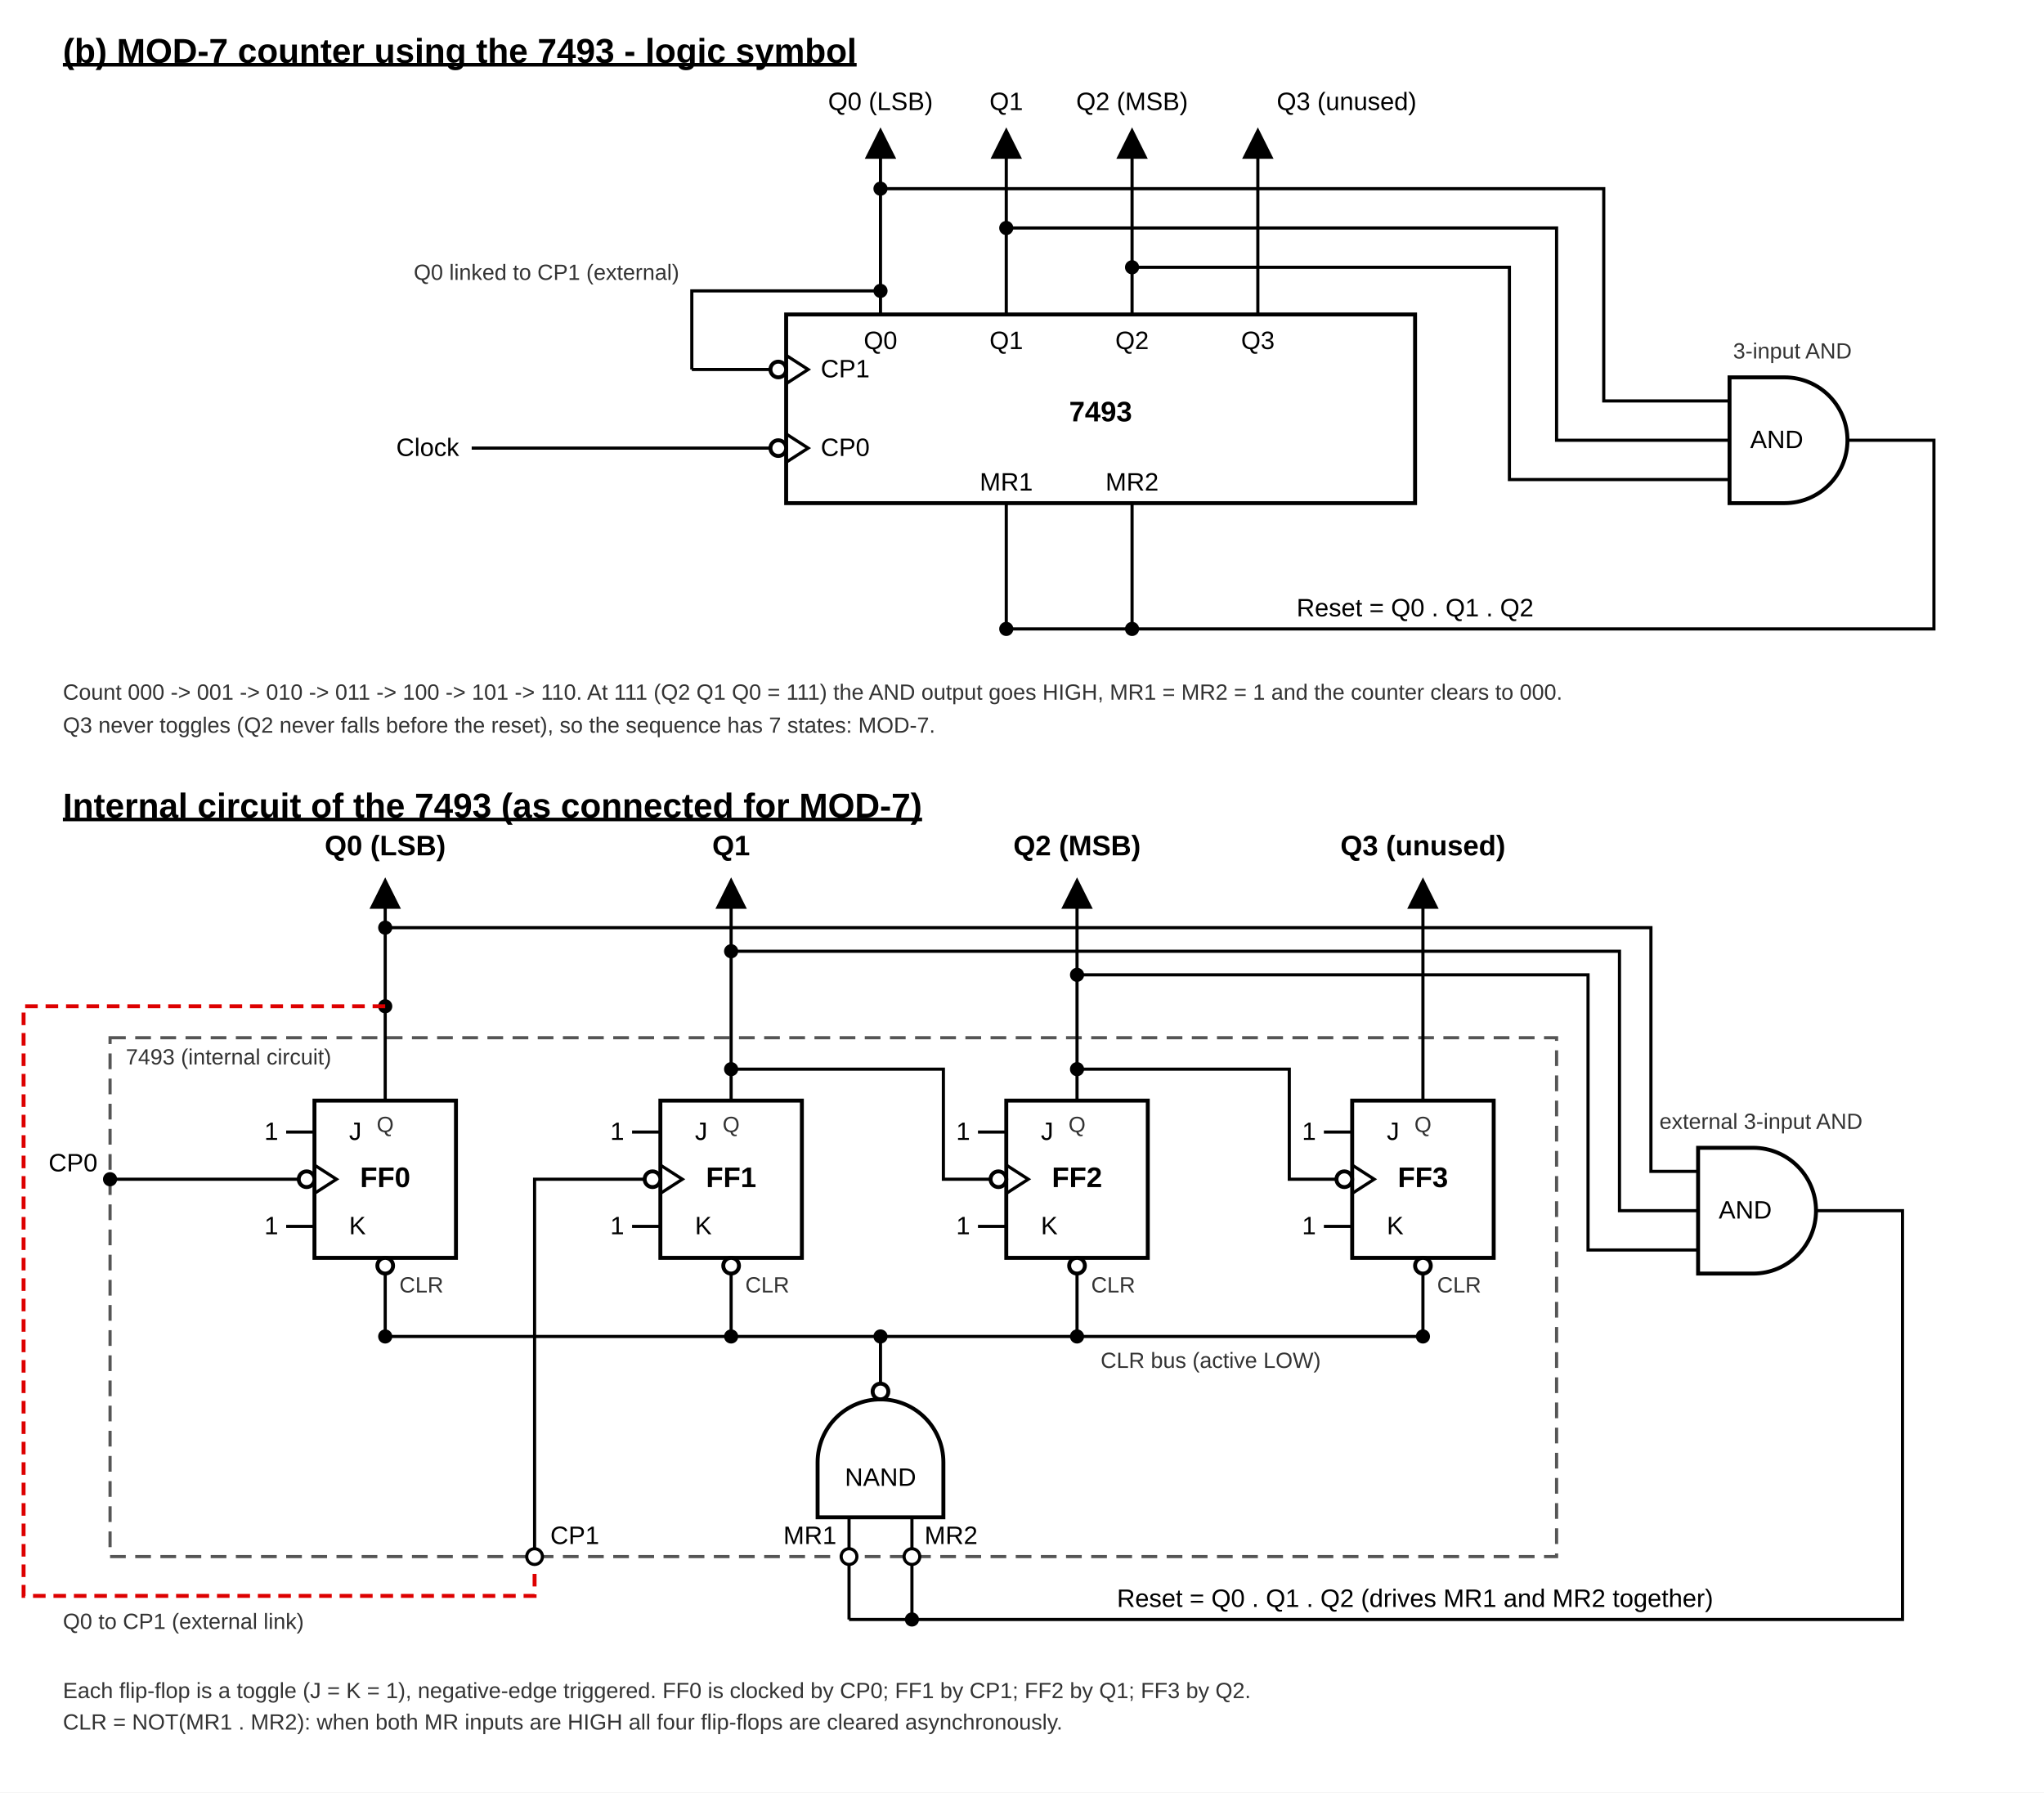
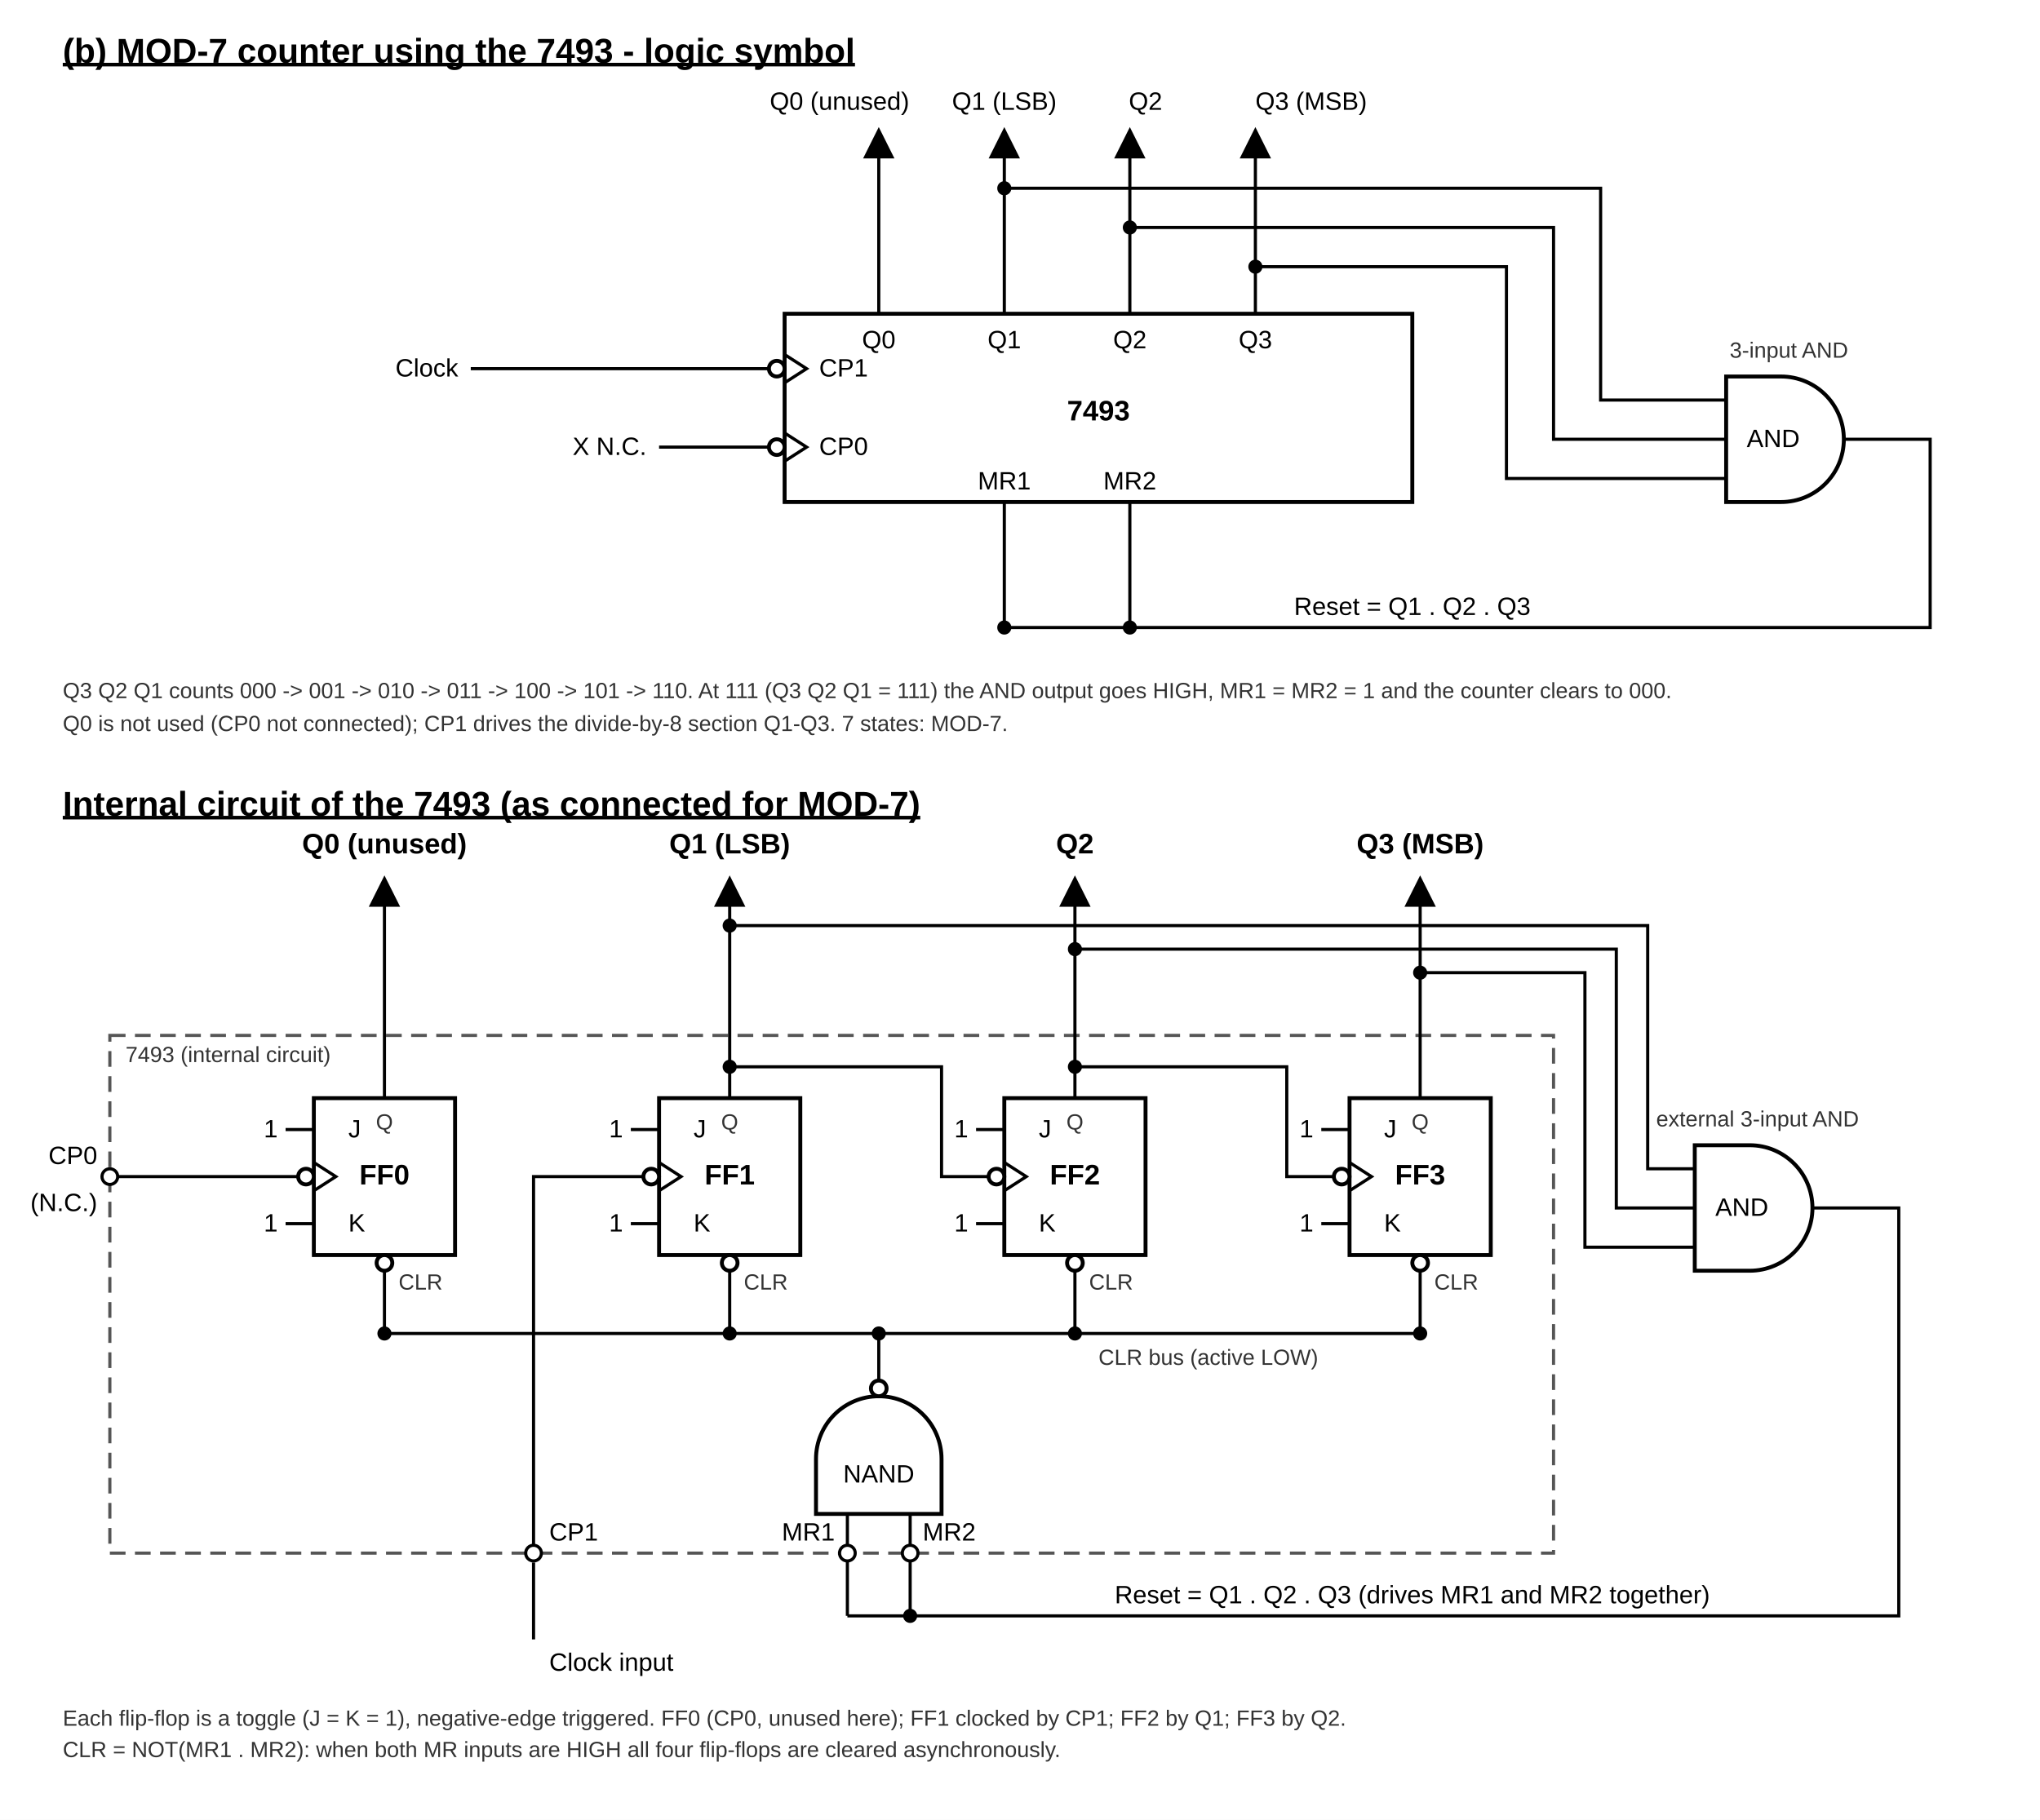
- <svg xmlns="http://www.w3.org/2000/svg" width="1300" height="1140" viewBox="0 0 1300 1140" font-family="Arial, Helvetica, sans-serif">
+ <svg xmlns="http://www.w3.org/2000/svg" width="1300" height="1160" viewBox="0 0 1300 1160" font-family="Arial, Helvetica, sans-serif">
  <rect width="100%" height="100%" fill="white" />
  <style>.w{stroke:#000;stroke-width:2;fill:none}.r{stroke:#d00;stroke-width:2.5;fill:none;stroke-dasharray:8 5}.t{font-size:16px;fill:#000}.b{font-size:18px;font-weight:bold}.s{font-size:14px;fill:#333}.h{font-size:22px;font-weight:bold;text-decoration:underline}.box{stroke:#000;stroke-width:2.5;fill:#fff}</style>
  <defs>
    <marker id="ar" markerWidth="10" markerHeight="10" refX="8" refY="5" orient="auto">
      <path d="M0,0 L10,5 L0,10 z" fill="#000" />
    </marker>
  </defs>
  <text x="40" y="40" class="h" text-anchor="start">(b) MOD-7 counter using the 7493 - logic symbol</text>
  <rect class="box" x="500" y="200" width="400" height="120" />
  <text x="700" y="268" class="b" text-anchor="middle">7493</text>
  <text x="560" y="222" class="t" text-anchor="middle">Q0</text>
  <polyline class="w" points="560,200 560,85" marker-end="url(#ar)" />
  <text x="640" y="222" class="t" text-anchor="middle">Q1</text>
  <polyline class="w" points="640,200 640,85" marker-end="url(#ar)" />
  <text x="720" y="222" class="t" text-anchor="middle">Q2</text>
  <polyline class="w" points="720,200 720,85" marker-end="url(#ar)" />
  <text x="800" y="222" class="t" text-anchor="middle">Q3</text>
  <polyline class="w" points="800,200 800,85" marker-end="url(#ar)" />
-   <text x="560" y="70" class="t" text-anchor="middle">Q0 (LSB)</text>
-   <text x="640" y="70" class="t" text-anchor="middle">Q1</text>
-   <text x="720" y="70" class="t" text-anchor="middle">Q2 (MSB)</text>
-   <text x="812" y="70" class="t" text-anchor="start">Q3 (unused)</text>
-   <polyline class="w" points="300,285 490,285" />
+   <text x="535" y="70" class="t" text-anchor="middle">Q0 (unused)</text>
+   <text x="640" y="70" class="t" text-anchor="middle">Q1 (LSB)</text>
+   <text x="730" y="70" class="t" text-anchor="middle">Q2</text>
+   <text x="800" y="70" class="t" text-anchor="start">Q3 (MSB)</text>
+   <polyline class="w" points="420,285 490,285" />
  <circle cx="495" cy="285" r="5" class="box" />
  <polyline class="w" points="500,276 514,285 500,294" />
  <text x="522" y="290" class="t" text-anchor="start">CP0</text>
-   <text x="292" y="290" class="t" text-anchor="end">Clock</text>
-   <polyline class="w" points="440,235 490,235" />
+   <text x="412" y="290" class="t" text-anchor="end">X  N.C.</text>
+   <polyline class="w" points="300,235 490,235" />
  <circle cx="495" cy="235" r="5" class="box" />
  <polyline class="w" points="500,226 514,235 500,244" />
  <text x="522" y="240" class="t" text-anchor="start">CP1</text>
-   <circle cx="560" cy="185" r="4.5" fill="#000" />
-   <polyline class="w" points="560,185 440,185 440,235" />
-   <text x="432" y="178" class="s" text-anchor="end">Q0 linked to CP1 (external)</text>
+   <text x="292" y="240" class="t" text-anchor="end">Clock</text>
  <text x="640" y="312" class="t" text-anchor="middle">MR1</text>
  <polyline class="w" points="640,320 640,400" />
  <text x="720" y="312" class="t" text-anchor="middle">MR2</text>
  <polyline class="w" points="720,320 720,400" />
  <circle cx="640" cy="400" r="4.5" fill="#000" />
  <circle cx="720" cy="400" r="4.5" fill="#000" />
-   <polyline class="w" points="560,120 1020,120 1020,255 1100,255" />
-   <circle cx="560" cy="120" r="4.5" fill="#000" />
-   <polyline class="w" points="640,145 990,145 990,280 1100,280" />
-   <circle cx="640" cy="145" r="4.5" fill="#000" />
-   <polyline class="w" points="720,170 960,170 960,305 1100,305" />
-   <circle cx="720" cy="170" r="4.5" fill="#000" />
+   <polyline class="w" points="640,120 1020,120 1020,255 1100,255" />
+   <circle cx="640" cy="120" r="4.5" fill="#000" />
+   <polyline class="w" points="720,145 990,145 990,280 1100,280" />
+   <circle cx="720" cy="145" r="4.5" fill="#000" />
+   <polyline class="w" points="800,170 960,170 960,305 1100,305" />
+   <circle cx="800" cy="170" r="4.5" fill="#000" />
  <path class="box" d="M1100,240 h35 a40,40 0 0 1 0,80 h-35 z" />
  <text x="1130" y="285" class="t" text-anchor="middle">AND</text>
  <text x="1140" y="228" class="s" text-anchor="middle">3-input AND</text>
  <polyline class="w" points="1175,280 1230,280 1230,400 640,400" />
-   <text x="900" y="392" class="t" text-anchor="middle">Reset = Q0 . Q1 . Q2</text>
-   <text x="40" y="445" class="s" text-anchor="start">Count 000 -&gt; 001 -&gt; 010 -&gt; 011 -&gt; 100 -&gt; 101 -&gt; 110. At 111 (Q2 Q1 Q0 = 111) the AND output goes HIGH, MR1 = MR2 = 1 and the counter clears to 000.</text>
-   <text x="40" y="466" class="s" text-anchor="start">Q3 never toggles (Q2 never falls before the reset), so the sequence has 7 states: MOD-7.</text>
+   <text x="900" y="392" class="t" text-anchor="middle">Reset = Q1 . Q2 . Q3</text>
+   <text x="40" y="445" class="s" text-anchor="start">Q3 Q2 Q1 counts 000 -&gt; 001 -&gt; 010 -&gt; 011 -&gt; 100 -&gt; 101 -&gt; 110. At 111 (Q3 Q2 Q1 = 111) the AND output goes HIGH, MR1 = MR2 = 1 and the counter clears to 000.</text>
+   <text x="40" y="466" class="s" text-anchor="start">Q0 is not used (CP0 not connected); CP1 drives the divide-by-8 section Q1-Q3. 7 states: MOD-7.</text>
  <g transform="translate(0,520)">
    <text x="40" y="0" class="h" text-anchor="start">Internal circuit of the 7493 (as connected for MOD-7)</text>
    <rect x="70" y="140" width="920" height="330" fill="none" stroke="#555" stroke-width="2" stroke-dasharray="10 6" />
    <text x="80" y="157" class="s" text-anchor="start">7493 (internal circuit)</text>
    <rect class="box" x="200" y="180" width="90" height="100" />
    <text x="222" y="205" class="t" text-anchor="start">J</text>
    <text x="222" y="265" class="t" text-anchor="start">K</text>
    <polyline class="w" points="182,200 200,200" />
    <text x="177" y="205" class="t" text-anchor="end">1</text>
    <polyline class="w" points="182,260 200,260" />
    <text x="177" y="265" class="t" text-anchor="end">1</text>
    <circle cx="195" cy="230" r="5" class="box" />
    <polyline class="w" points="200,221 214,230 200,239" />
    <text x="245" y="235" class="b" text-anchor="middle">FF0</text>
    <text x="245" y="200" class="s" text-anchor="middle">Q</text>
    <text x="254" y="302" class="s" text-anchor="start">CLR</text>
    <circle cx="245" cy="285" r="5" class="box" />
    <polyline class="w" points="245,290 245,330" />
    <circle cx="245" cy="330" r="4.5" fill="#000" />
    <polyline class="w" points="245,180 245,42" marker-end="url(#ar)" />
-     <text x="245" y="24" class="b" text-anchor="middle">Q0 (LSB)</text>
+     <text x="245" y="24" class="b" text-anchor="middle">Q0 (unused)</text>
    <rect class="box" x="420" y="180" width="90" height="100" />
    <text x="442" y="205" class="t" text-anchor="start">J</text>
    <text x="442" y="265" class="t" text-anchor="start">K</text>
    <polyline class="w" points="402,200 420,200" />
    <text x="397" y="205" class="t" text-anchor="end">1</text>
    <polyline class="w" points="402,260 420,260" />
    <text x="397" y="265" class="t" text-anchor="end">1</text>
    <circle cx="415" cy="230" r="5" class="box" />
    <polyline class="w" points="420,221 434,230 420,239" />
    <text x="465" y="235" class="b" text-anchor="middle">FF1</text>
    <text x="465" y="200" class="s" text-anchor="middle">Q</text>
    <text x="474" y="302" class="s" text-anchor="start">CLR</text>
    <circle cx="465" cy="285" r="5" class="box" />
    <polyline class="w" points="465,290 465,330" />
    <circle cx="465" cy="330" r="4.5" fill="#000" />
    <polyline class="w" points="465,180 465,42" marker-end="url(#ar)" />
-     <text x="465" y="24" class="b" text-anchor="middle">Q1</text>
+     <text x="465" y="24" class="b" text-anchor="middle">Q1 (LSB)</text>
    <rect class="box" x="640" y="180" width="90" height="100" />
    <text x="662" y="205" class="t" text-anchor="start">J</text>
    <text x="662" y="265" class="t" text-anchor="start">K</text>
    <polyline class="w" points="622,200 640,200" />
    <text x="617" y="205" class="t" text-anchor="end">1</text>
    <polyline class="w" points="622,260 640,260" />
    <text x="617" y="265" class="t" text-anchor="end">1</text>
    <circle cx="635" cy="230" r="5" class="box" />
    <polyline class="w" points="640,221 654,230 640,239" />
    <text x="685" y="235" class="b" text-anchor="middle">FF2</text>
    <text x="685" y="200" class="s" text-anchor="middle">Q</text>
    <text x="694" y="302" class="s" text-anchor="start">CLR</text>
    <circle cx="685" cy="285" r="5" class="box" />
    <polyline class="w" points="685,290 685,330" />
    <circle cx="685" cy="330" r="4.5" fill="#000" />
    <polyline class="w" points="685,180 685,42" marker-end="url(#ar)" />
-     <text x="685" y="24" class="b" text-anchor="middle">Q2 (MSB)</text>
+     <text x="685" y="24" class="b" text-anchor="middle">Q2</text>
    <rect class="box" x="860" y="180" width="90" height="100" />
    <text x="882" y="205" class="t" text-anchor="start">J</text>
    <text x="882" y="265" class="t" text-anchor="start">K</text>
    <polyline class="w" points="842,200 860,200" />
    <text x="837" y="205" class="t" text-anchor="end">1</text>
    <polyline class="w" points="842,260 860,260" />
    <text x="837" y="265" class="t" text-anchor="end">1</text>
    <circle cx="855" cy="230" r="5" class="box" />
    <polyline class="w" points="860,221 874,230 860,239" />
    <text x="905" y="235" class="b" text-anchor="middle">FF3</text>
    <text x="905" y="200" class="s" text-anchor="middle">Q</text>
    <text x="914" y="302" class="s" text-anchor="start">CLR</text>
    <circle cx="905" cy="285" r="5" class="box" />
    <polyline class="w" points="905,290 905,330" />
    <circle cx="905" cy="330" r="4.5" fill="#000" />
    <polyline class="w" points="905,180 905,42" marker-end="url(#ar)" />
-     <text x="905" y="24" class="b" text-anchor="middle">Q3 (unused)</text>
+     <text x="905" y="24" class="b" text-anchor="middle">Q3 (MSB)</text>
    <polyline class="w" points="245,330 905,330" />
    <text x="700" y="350" class="s" text-anchor="start">CLR bus (active LOW)</text>
    <polyline class="w" points="70,230 190,230" />
-     <circle cx="70" cy="230" r="4.5" fill="#000" />
-     <text x="62" y="225" class="t" text-anchor="end">CP0</text>
+     <circle cx="70" cy="230" r="5" fill="#fff" stroke="#000" stroke-width="2" />
+     <text x="62" y="222" class="t" text-anchor="end">CP0</text>
+     <text x="62" y="252" class="t" text-anchor="end">(N.C.)</text>
    <polyline class="w" points="340,470 340,230 410,230" />
    <circle cx="340" cy="470" r="5" fill="#fff" stroke="#000" stroke-width="2" />
    <text x="350" y="462" class="t" text-anchor="start">CP1</text>
-     <circle cx="245" cy="120" r="4.5" fill="#000" />
-     <polyline class="r" points="245,120 15,120 15,495 340,495 340,476" />
-     <text x="40" y="516" class="s" text-anchor="start">Q0 to CP1 (external link)</text>
+     <polyline class="w" points="340,476 340,520" />
+     <text x="350" y="545" class="t" text-anchor="start">Clock input</text>
+     <polyline class="w" points="340,520 340,525" />
    <circle cx="465" cy="160" r="4.5" fill="#000" />
    <polyline class="w" points="465,160 600,160 600,230 630,230" />
    <circle cx="685" cy="160" r="4.5" fill="#000" />
    <polyline class="w" points="685,160 820,160 820,230 850,230" />
    <path class="box" d="M520,445 v-35 a40,40 0 0 1 80,0 v35 z" />
    <circle cx="560" cy="365" r="5" class="box" />
    <text x="560" y="425" class="t" text-anchor="middle">NAND</text>
    <polyline class="w" points="560,360 560,330" />
    <circle cx="560" cy="330" r="4.5" fill="#000" />
    <polyline class="w" points="540,445 540,465" />
    <polyline class="w" points="540,475 540,510" />
    <circle cx="540" cy="470" r="5" fill="#fff" stroke="#000" stroke-width="2" />
    <polyline class="w" points="580,445 580,465" />
    <polyline class="w" points="580,475 580,510" />
    <circle cx="580" cy="470" r="5" fill="#fff" stroke="#000" stroke-width="2" />
    <text x="532" y="462" class="t" text-anchor="end">MR1</text>
    <text x="588" y="462" class="t" text-anchor="start">MR2</text>
    <circle cx="580" cy="510" r="4.5" fill="#000" />
-     <polyline class="w" points="245,70 1050,70 1050,225 1080,225" />
-     <circle cx="245" cy="70" r="4.5" fill="#000" />
-     <polyline class="w" points="465,85 1030,85 1030,250 1080,250" />
-     <circle cx="465" cy="85" r="4.5" fill="#000" />
-     <polyline class="w" points="685,100 1010,100 1010,275 1080,275" />
-     <circle cx="685" cy="100" r="4.5" fill="#000" />
+     <polyline class="w" points="465,70 1050,70 1050,225 1080,225" />
+     <circle cx="465" cy="70" r="4.5" fill="#000" />
+     <polyline class="w" points="685,85 1030,85 1030,250 1080,250" />
+     <circle cx="685" cy="85" r="4.5" fill="#000" />
+     <polyline class="w" points="905,100 1010,100 1010,275 1080,275" />
+     <circle cx="905" cy="100" r="4.5" fill="#000" />
    <path class="box" d="M1080,210 h35 a40,40 0 0 1 0,80 h-35 z" />
    <text x="1110" y="255" class="t" text-anchor="middle">AND</text>
    <text x="1120" y="198" class="s" text-anchor="middle">external 3-input AND</text>
    <polyline class="w" points="1155,250 1210,250 1210,510 540,510" />
-     <text x="900" y="502" class="t" text-anchor="middle">Reset = Q0 . Q1 . Q2  (drives MR1 and MR2 together)</text>
-     <text x="40" y="560" class="s" text-anchor="start">Each flip-flop is a toggle (J = K = 1), negative-edge triggered. FF0 is clocked by CP0; FF1 by CP1; FF2 by Q1; FF3 by Q2.</text>
-     <text x="40" y="580" class="s" text-anchor="start">CLR = NOT(MR1 . MR2): when both MR inputs are HIGH all four flip-flops are cleared asynchronously.</text>
+     <text x="900" y="502" class="t" text-anchor="middle">Reset = Q1 . Q2 . Q3  (drives MR1 and MR2 together)</text>
+     <text x="40" y="580" class="s" text-anchor="start">Each flip-flop is a toggle (J = K = 1), negative-edge triggered. FF0 (CP0, unused here); FF1 clocked by CP1; FF2 by Q1; FF3 by Q2.</text>
+     <text x="40" y="600" class="s" text-anchor="start">CLR = NOT(MR1 . MR2): when both MR inputs are HIGH all four flip-flops are cleared asynchronously.</text>
  </g>
</svg>
